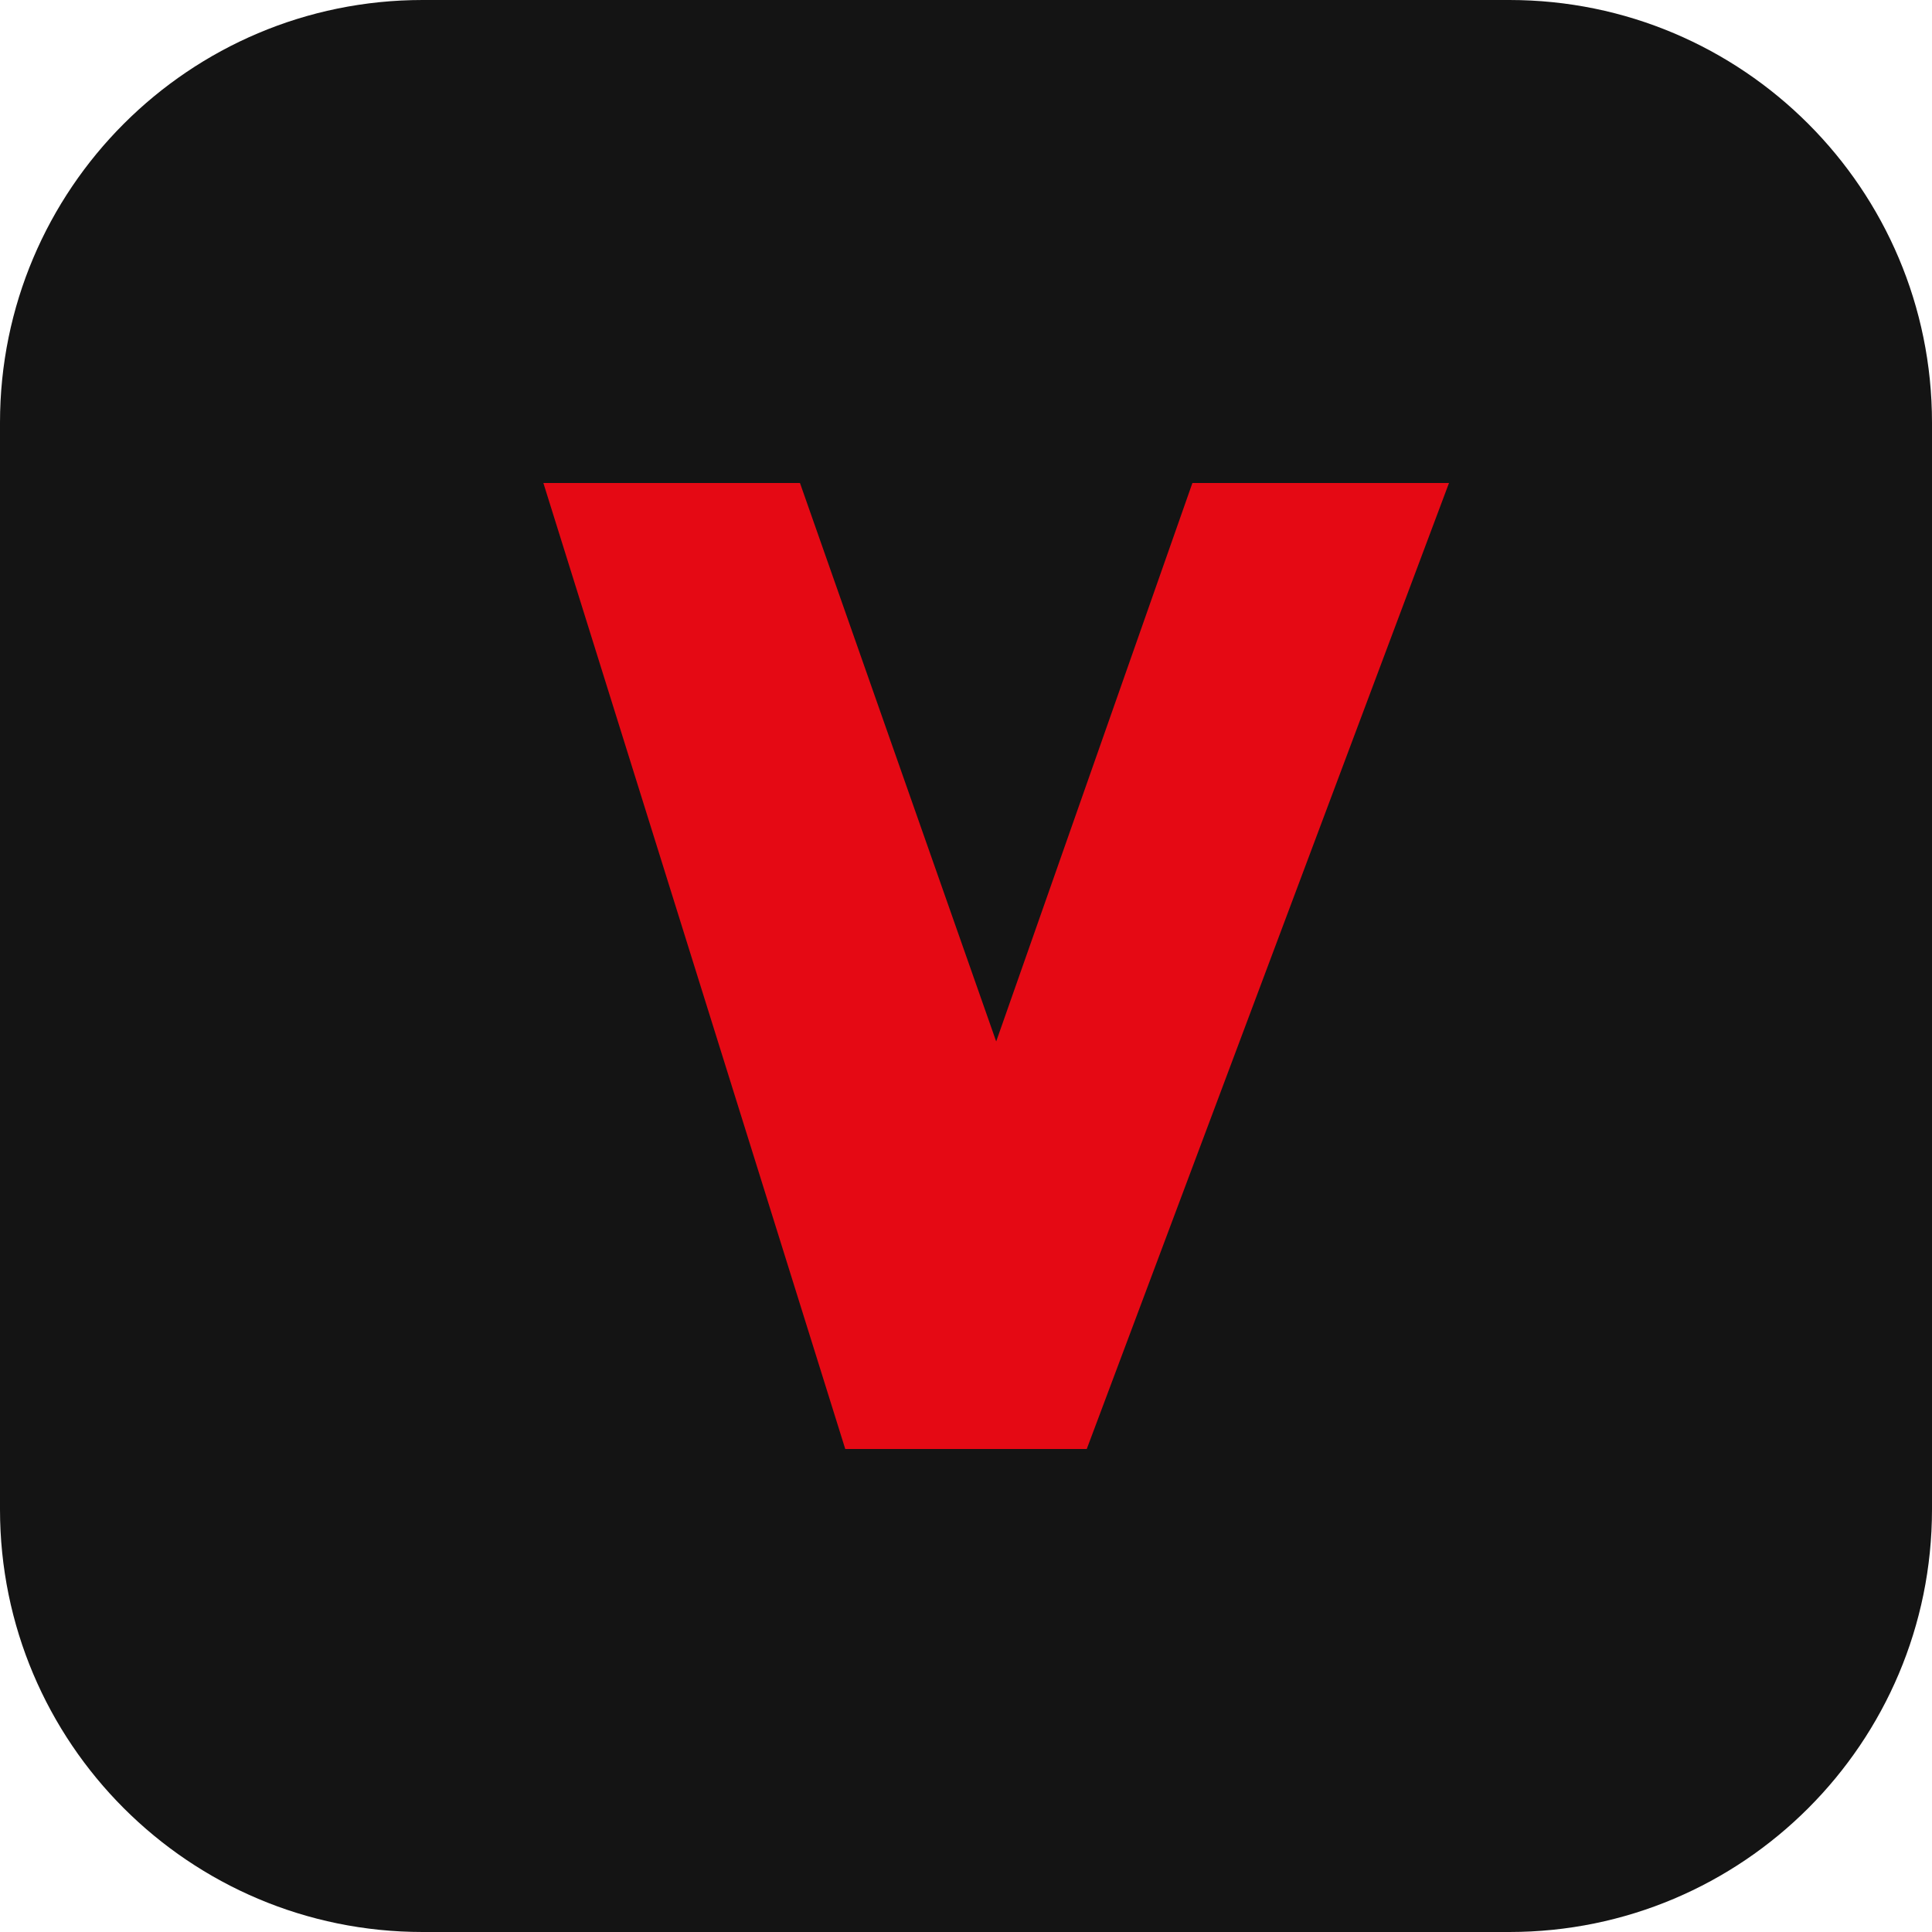
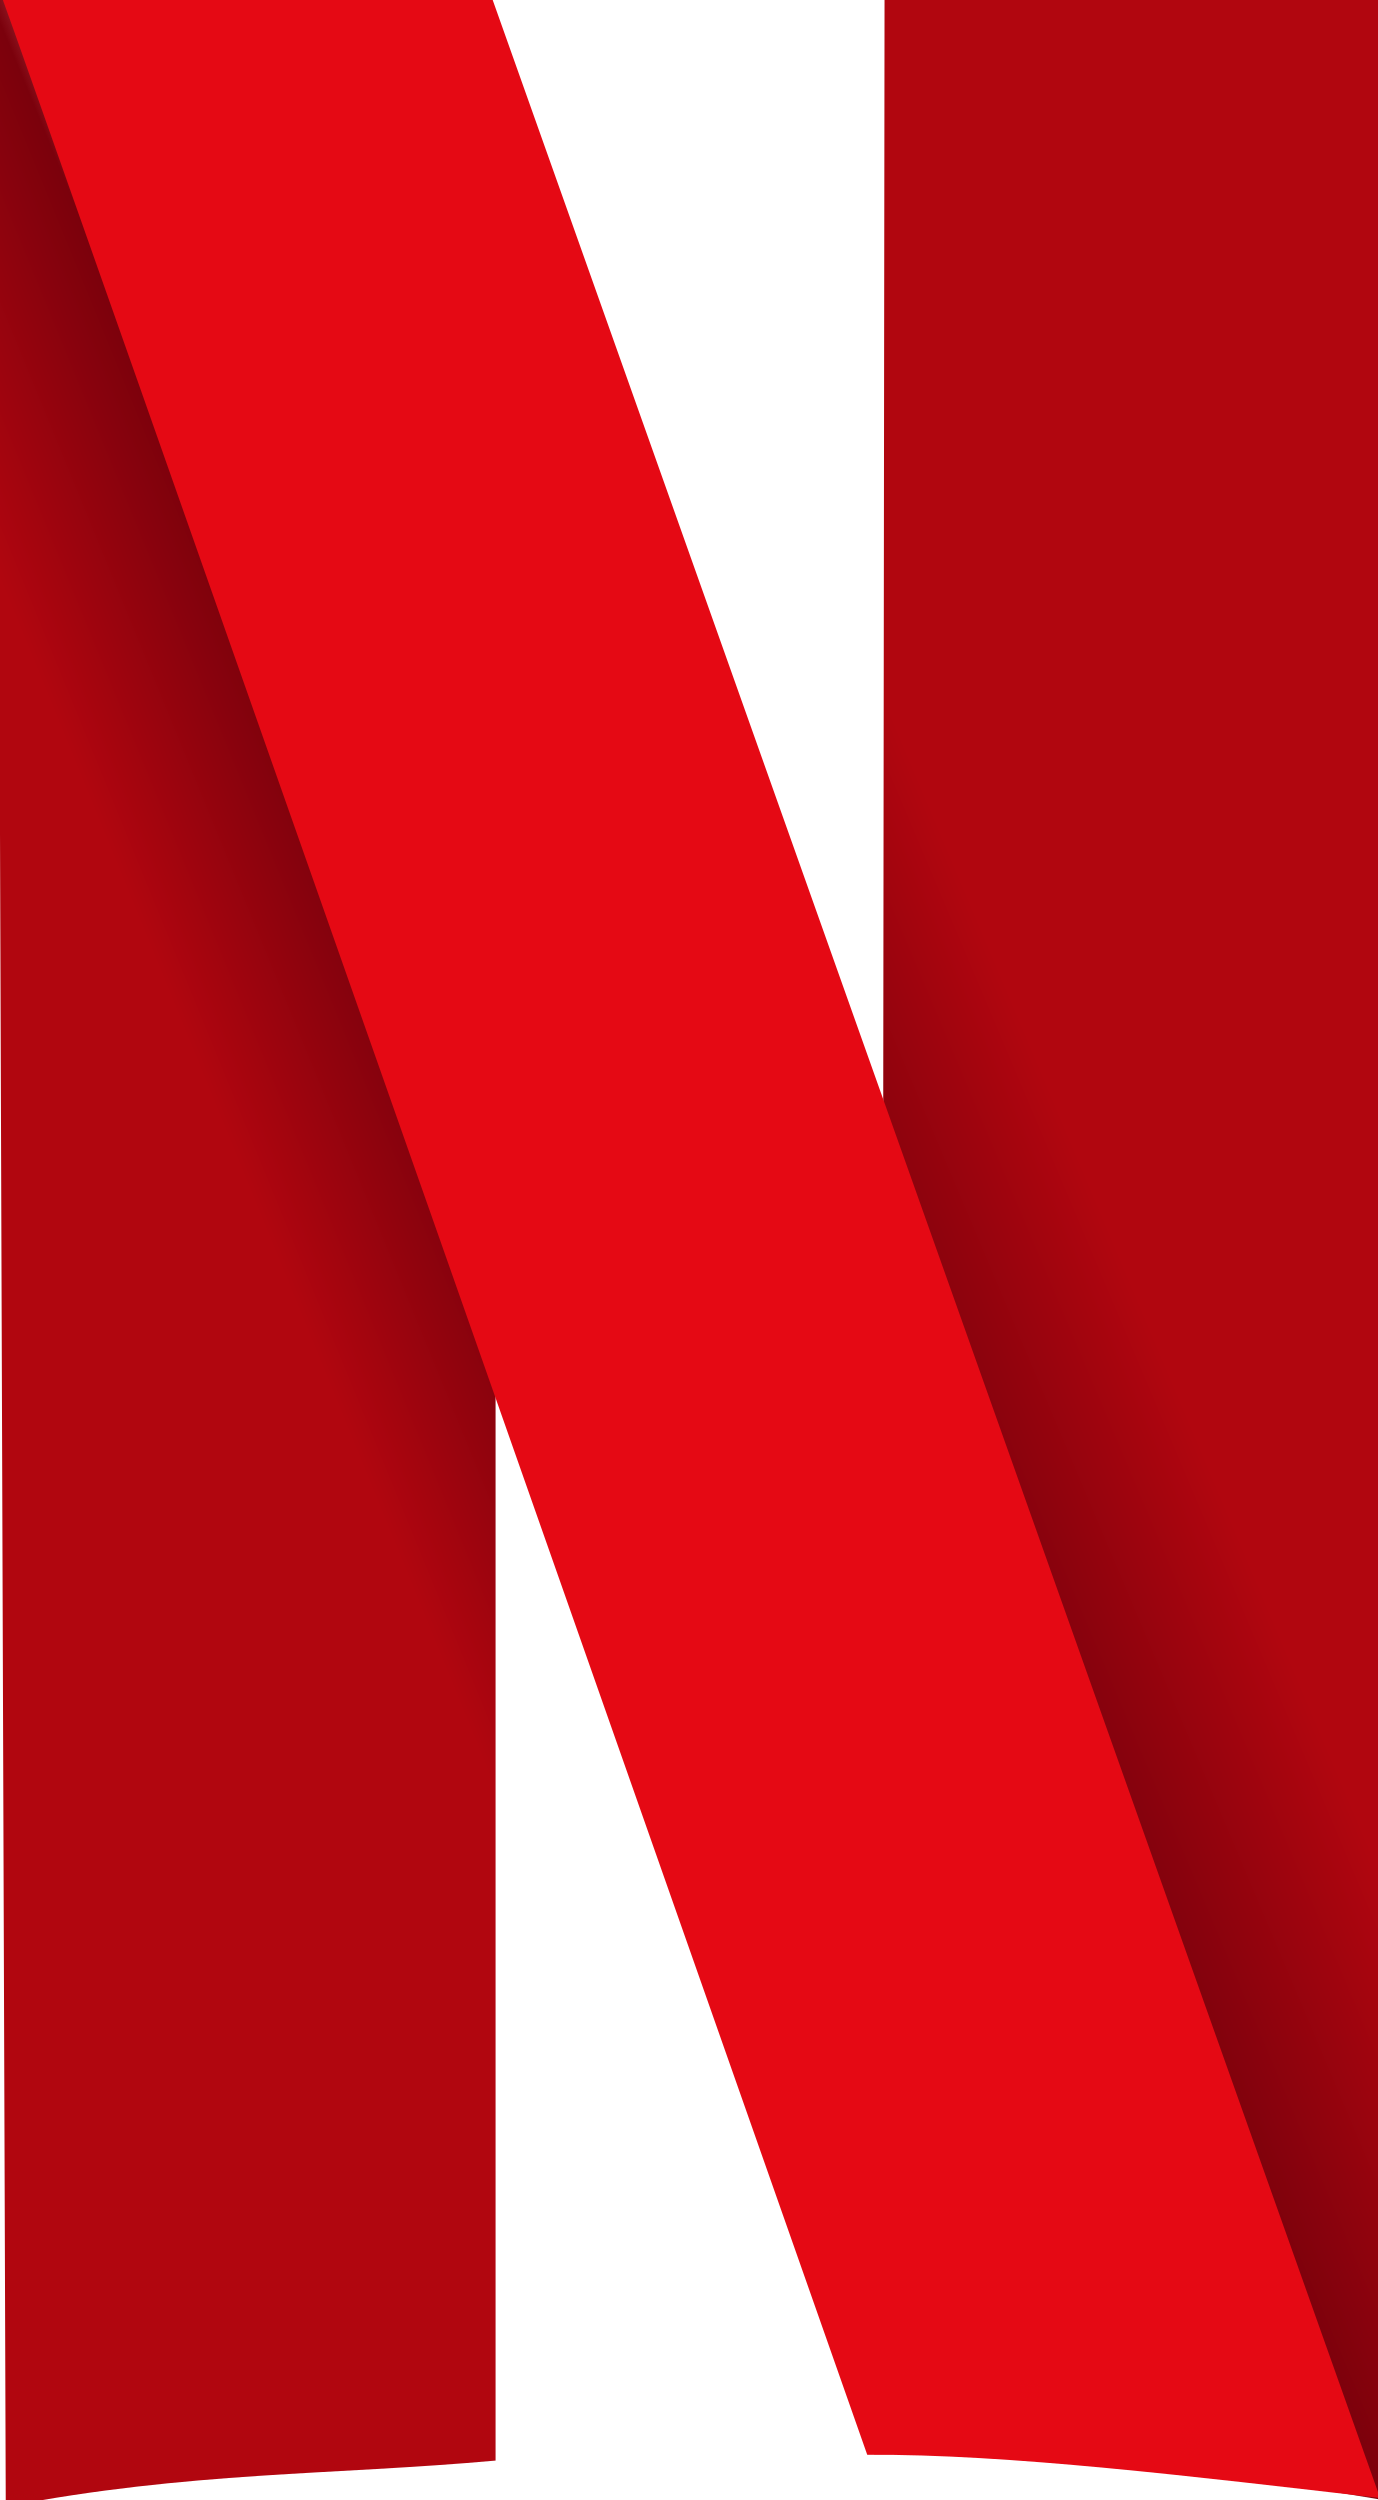
- <svg xmlns="http://www.w3.org/2000/svg" viewBox="0 0 64 64" role="img" aria-label="Netflix">
-   <rect width="64" height="64" rx="14" fill="#141414" />
-   <path fill="#E50914" d="M18 16h8.5l6.5 18.5L39.5 16H48L36 48h-8L18 16z" />
+ <svg xmlns="http://www.w3.org/2000/svg" xmlns:xlink="http://www.w3.org/1999/xlink" id="Netflix_Symbol_RGB" viewBox="0 0 551.111 1000" version="1.1" width="551.111" height="1000">
+   <defs id="defs4">
+     <linearGradient id="linearGradient35887">
+       <stop style="stop-color:#b1060f;stop-opacity:1;" offset="0" id="stop35883" />
+       <stop style="stop-color:#7b010c;stop-opacity:1" offset="0.625" id="stop36053" />
+       <stop style="stop-color:#b1060f;stop-opacity:0;" offset="1" id="stop35885" />
+     </linearGradient>
+     <linearGradient id="linearGradient19332">
+       <stop style="stop-color:#b1060f;stop-opacity:1" offset="0" id="stop19328" />
+       <stop style="stop-color:#7b010c;stop-opacity:1" offset="0.546" id="stop19560" />
+       <stop style="stop-color:#e50914;stop-opacity:0;" offset="1" id="stop19330" />
+     </linearGradient>
+     <style id="style2">.cls-1{fill:#e50914;}</style>
+     <linearGradient xlink:href="#linearGradient19332" id="linearGradient13368" x1="78.234" y1="423.767" x2="221.663" y2="365.092" gradientUnits="userSpaceOnUse" />
+     <linearGradient xlink:href="#linearGradient35887" id="linearGradient35889" x1="456.365" y1="521.56" x2="309.676" y2="583.495" gradientUnits="userSpaceOnUse" />
+   </defs>
+   <path style="fill:url(#linearGradient13368);stroke:none;stroke-width:1px;stroke-linecap:butt;stroke-linejoin:miter;stroke-opacity:1;fill-opacity:1" d="M -1.152,-1.152 2.305,1002.67 C 75.578,988.559 133.197,990.101 198.229,984.23 V 0 Z" id="path6055" />
+   <path style="fill:url(#linearGradient35889);stroke:none;stroke-width:1px;stroke-linecap:butt;stroke-linejoin:miter;stroke-opacity:1;fill-opacity:1" d="m 353.816,0 h 199.382 l 2.305,1000.365 -202.839,-33.422 z" id="path678" />
+   <path style="fill:#e50914;fill-opacity:1;stroke:none;stroke-width:1px;stroke-linecap:butt;stroke-linejoin:miter;stroke-opacity:1" d="M 1.152,-3.6590427e-7 C 5.762,11.525 346.901,981.925 346.901,981.925 c 56.056,-0.4 131.219,8.753 205.144,17.287 L 197.077,-3.6590427e-7 Z" id="path362" />
</svg>
